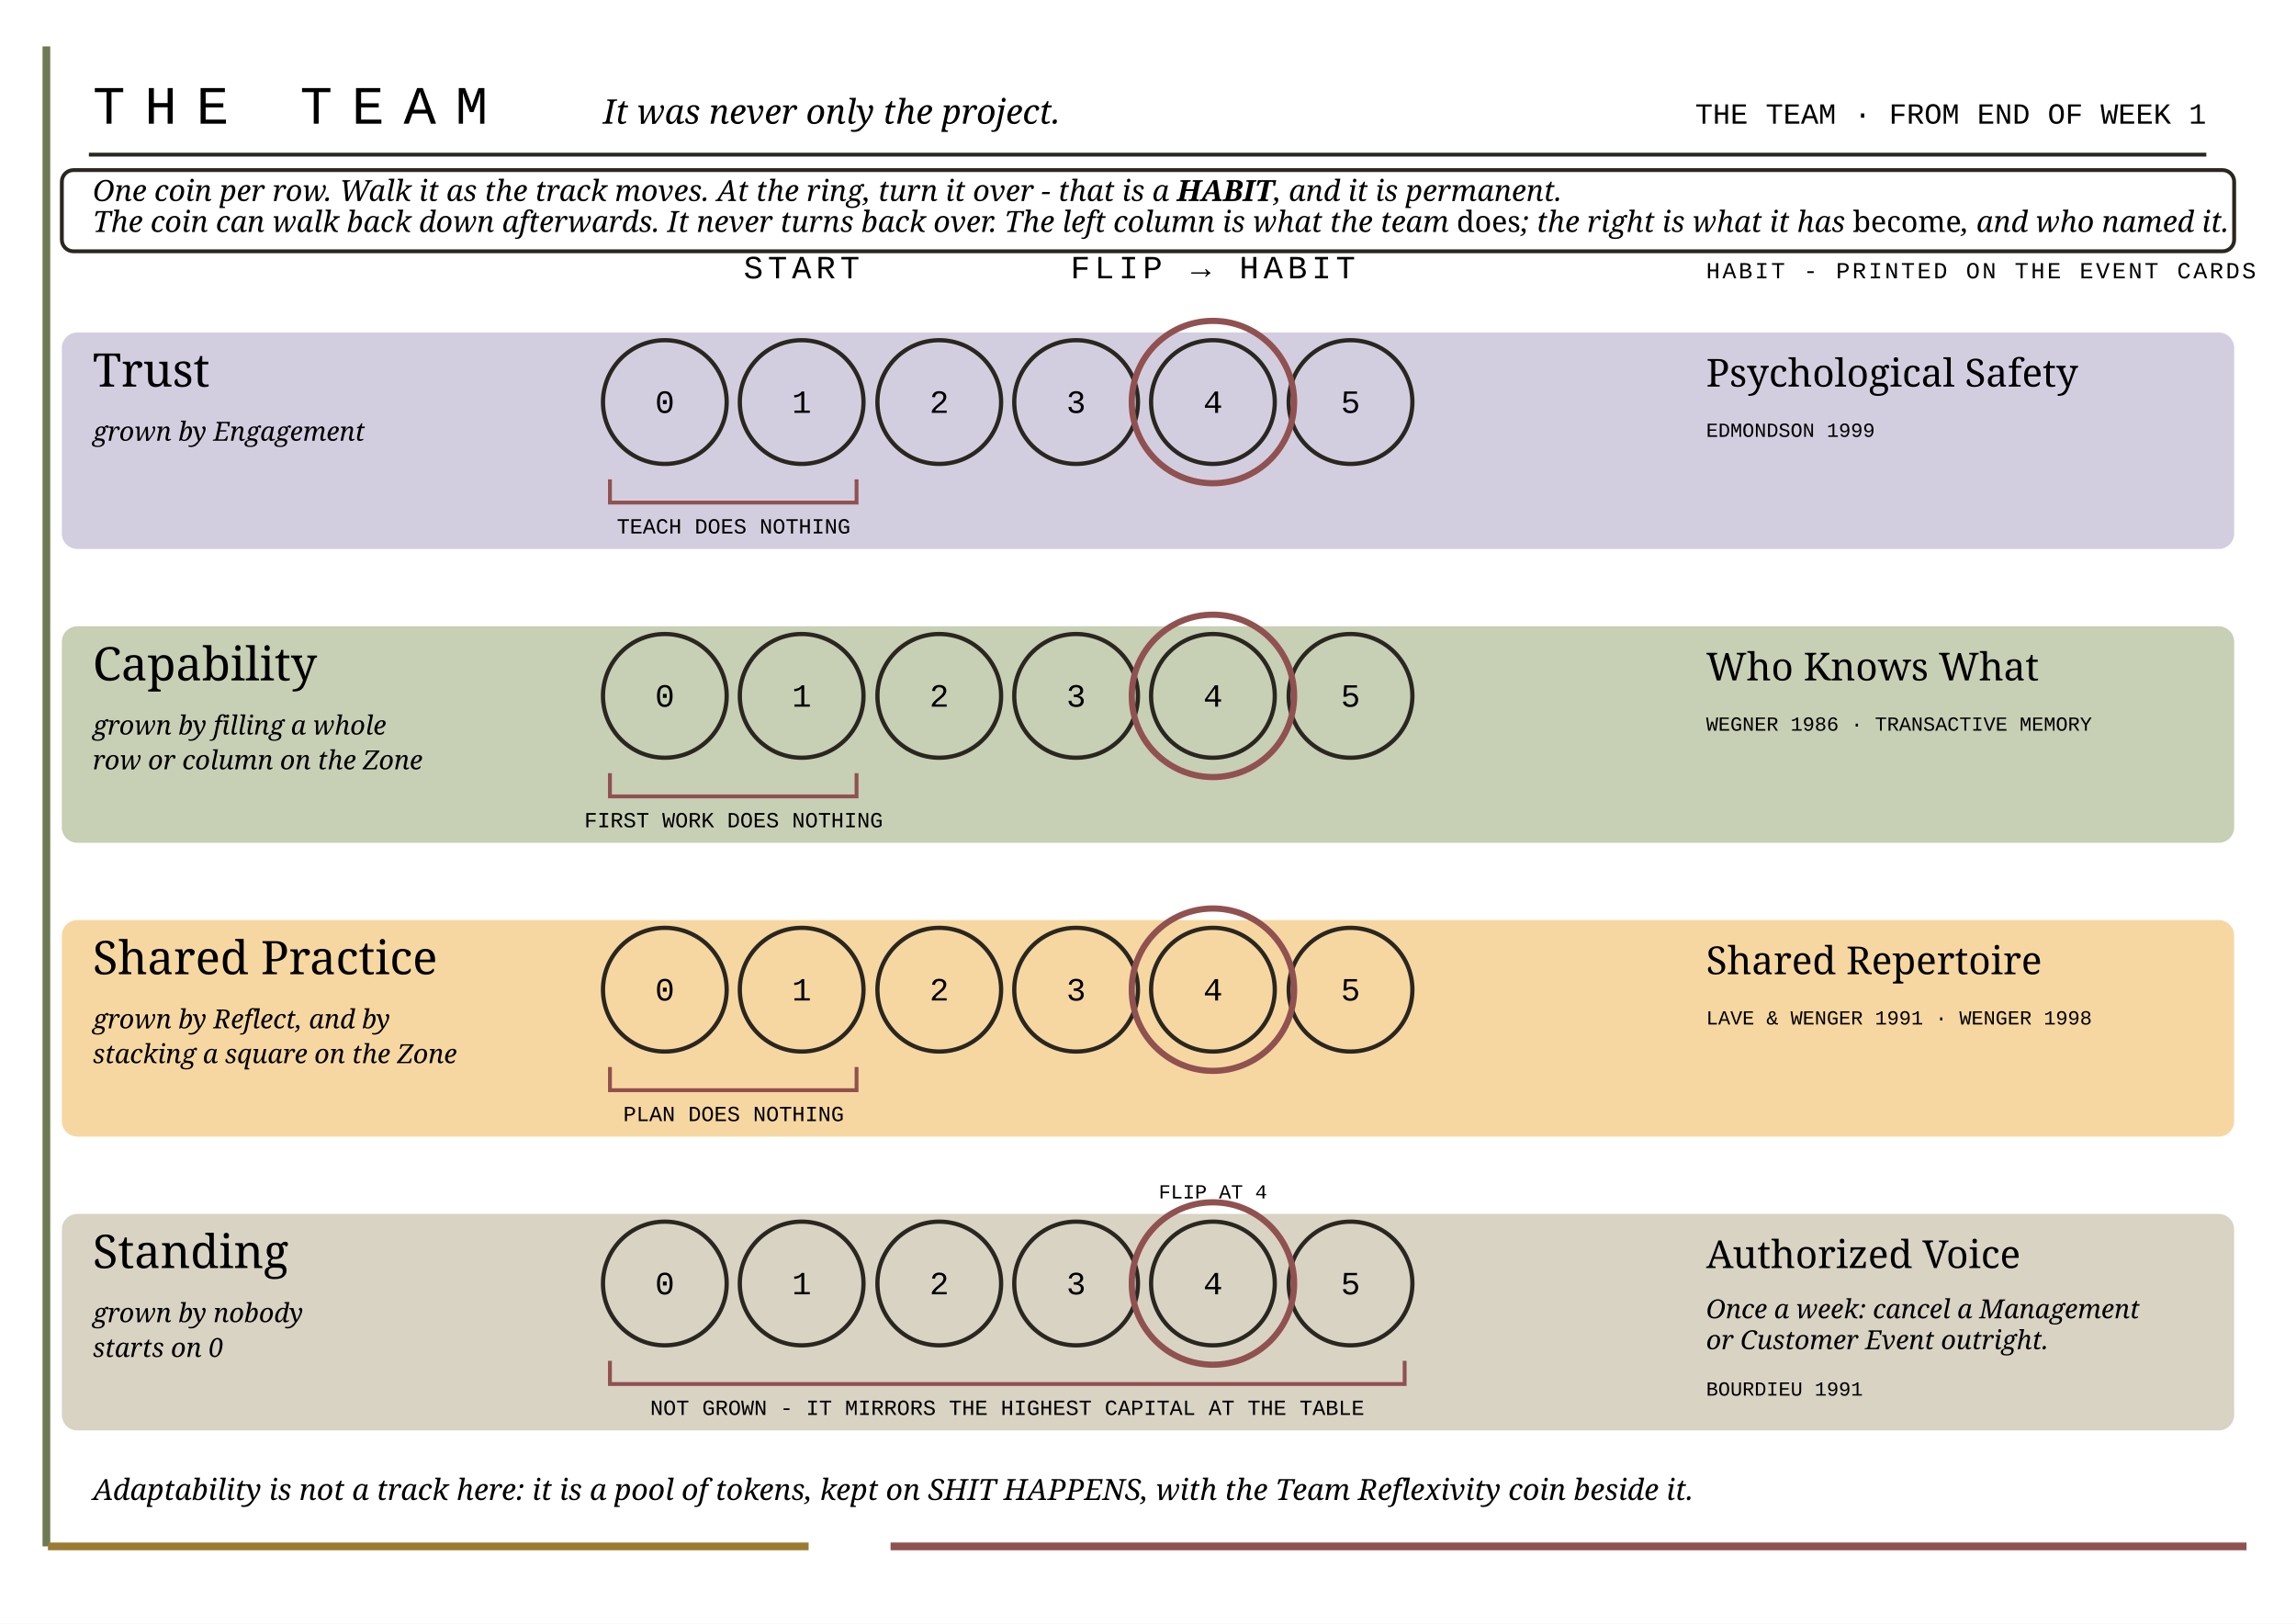
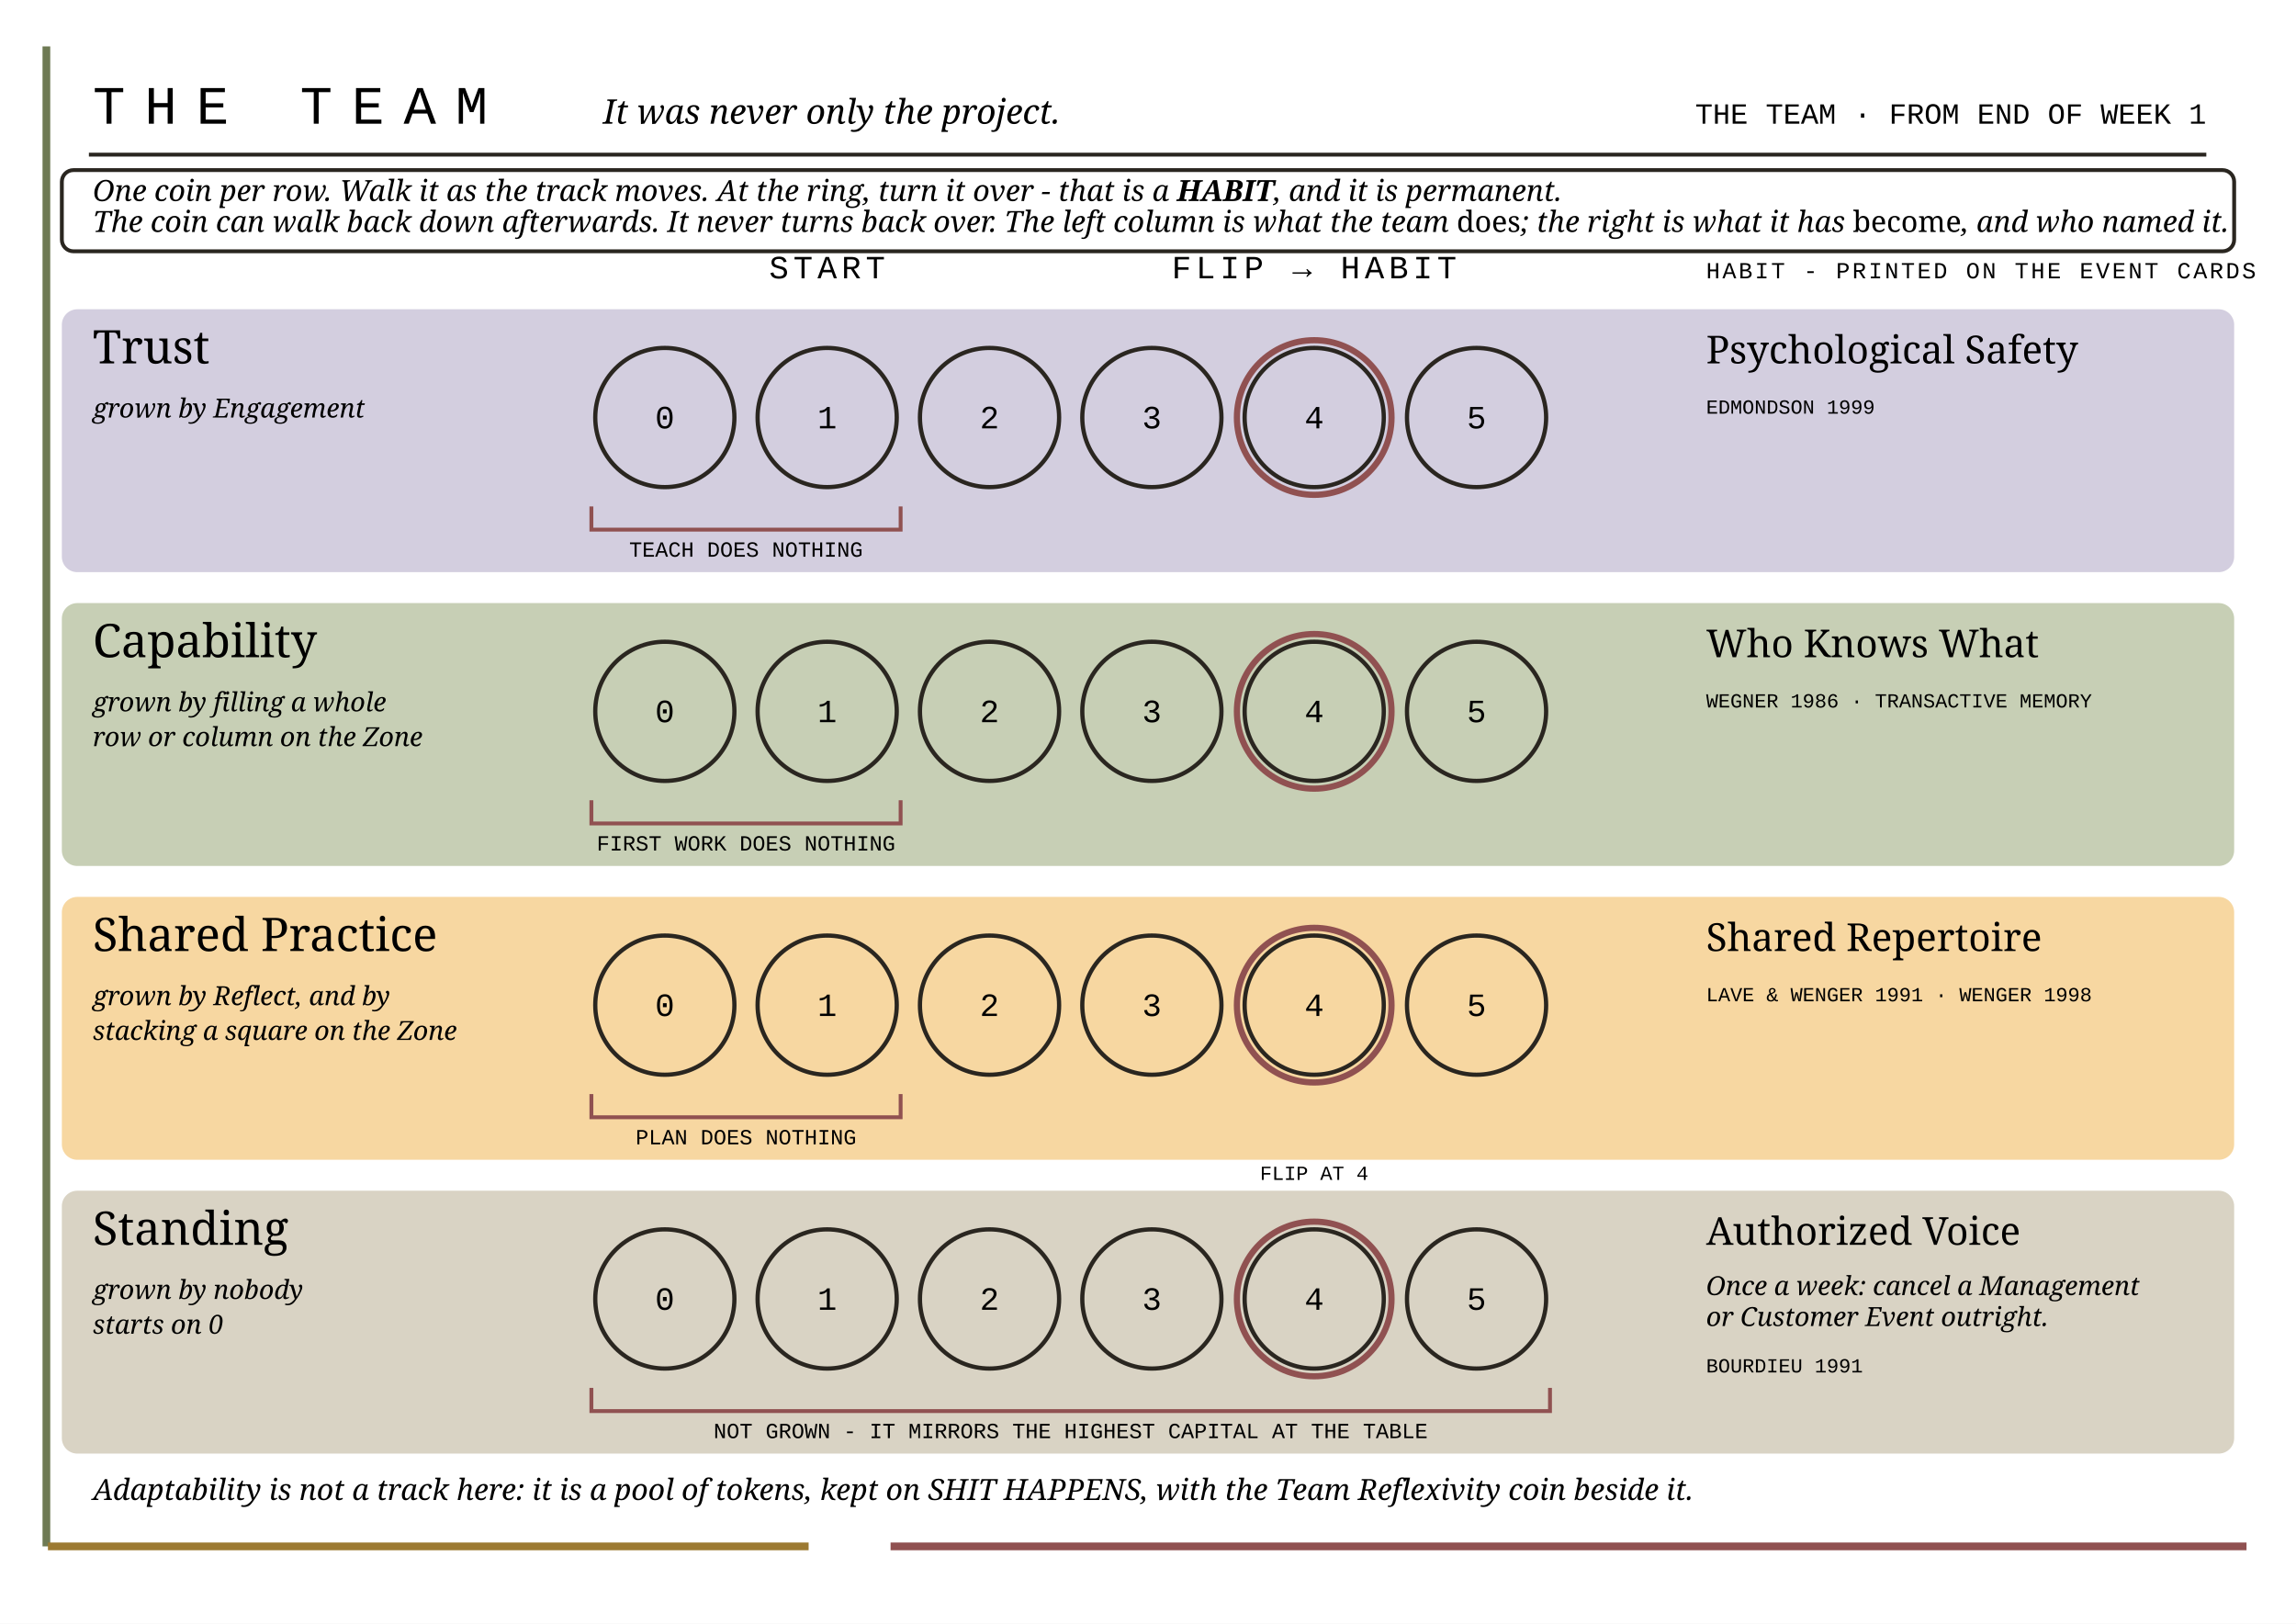
<svg xmlns="http://www.w3.org/2000/svg" width="297mm" height="210mm" viewBox="0 0 297 210">
  <style>
  .s { font-family:"EB Garamond",Garamond,Georgia,serif; fill:#000000; }
  .m { font-family:"IBM Plex Mono","Courier New",monospace; fill:#000000; }
  .r { stroke:#2A2620; stroke-width:.5; fill:none; }
  .w { fill:none; stroke:#2A2620; stroke-width:.55; }
  .q { fill:#000000; }
  .band { stroke:none; }
</style>
  <rect width="297" height="210" fill="#FFFFFF" />
  <text x="12" y="16" class="m" font-size="7" letter-spacing="2.5">THE TEAM</text>
  <text x="78" y="16" class="s" font-size="4.4" font-style="italic">It was never only the project.</text>
  <text x="285.4" y="16" class="m q" font-size="3.8" text-anchor="end">THE TEAM · FROM END OF WEEK 1</text>
  <line x1="11.5" y1="20" x2="285.4" y2="20" class="r" />
  <rect x="8" y="22" width="281" height="10.5" rx="1.5" class="r" />
  <text x="12" y="26" class="s" font-size="3.8" font-style="italic">One coin per row. Walk it as the track moves. At the ring, turn it over - that is a <tspan font-weight="bold">HABIT</tspan>, and it is permanent.</text>
  <text x="12" y="30" class="s" font-size="3.8" font-style="italic">The coin can walk back down afterwards. It never turns back over. The left column is what the team <tspan font-style="normal">does</tspan>; the right is what it has <tspan font-style="normal">become</tspan>, and who named it.</text>
-   <text x="103.7" y="36" class="m" font-size="4.2" text-anchor="middle" letter-spacing=".6">START</text>
-   <text x="156.9" y="36" class="m" font-size="4.2" text-anchor="middle" letter-spacing=".6">FLIP → HABIT</text>
+   <text x="107" y="36" class="m" font-size="4.2" text-anchor="middle" letter-spacing=".6">START</text>
+   <text x="170" y="36" class="m" font-size="4.2" text-anchor="middle" letter-spacing=".6">FLIP → HABIT</text>
  <text x="220.7" y="36" class="m" font-size="3" letter-spacing=".3">HABIT - PRINTED ON THE EVENT CARDS</text>
-   <g id="trust" transform="translate(0,-2)">
-     <rect x="8" y="45" width="281" height="28" rx="2" class="band" fill="#D3CEDF" />
-     <text x="12" y="52" class="s" font-size="6">Trust</text>
-     <text x="12" y="59" class="s" font-size="3.4" font-style="italic">grown by Engagement</text>
+   <g id="trust">
+     <rect x="8" y="40" width="281" height="34" rx="2" class="band" fill="#D3CEDF" />
+     <text x="12" y="47" class="s" font-size="6">Trust</text>
+     <text x="12" y="54" class="s" font-size="3.4" font-style="italic">grown by Engagement</text>
    <g class="w">
-       <circle cx="86" cy="54" r="8" />
-       <circle cx="103.7" cy="54" r="8" />
-       <circle cx="121.5" cy="54" r="8" />
-       <circle cx="139.2" cy="54" r="8" />
-       <circle cx="156.9" cy="54" r="8" />
-       <circle cx="174.7" cy="54" r="8" />
+       <circle cx="86" cy="54" r="9" />
+       <circle cx="107" cy="54" r="9" />
+       <circle cx="128" cy="54" r="9" />
+       <circle cx="149" cy="54" r="9" />
+       <circle cx="170" cy="54" r="9" />
+       <circle cx="191" cy="54" r="9" />
    </g>
    <g class="m q" font-size="4.2" text-anchor="middle">
      <text x="86" y="55.4">0</text>
-       <text x="103.7" y="55.4">1</text>
-       <text x="121.5" y="55.4">2</text>
-       <text x="139.2" y="55.4">3</text>
-       <text x="156.9" y="55.4">4</text>
-       <text x="174.7" y="55.4">5</text>
+       <text x="107" y="55.4">1</text>
+       <text x="128" y="55.4">2</text>
+       <text x="149" y="55.4">3</text>
+       <text x="170" y="55.4">4</text>
+       <text x="191" y="55.4">5</text>
    </g>
-     <circle cx="156.9" cy="54" r="10.5" class="w" style="stroke:#905151;stroke-width:.8" />
-     <path d="M78.9,64 L78.9,67 L110.8,67 L110.8,64" class="w" style="stroke:#905151;stroke-width:.5" />
-     <text x="94.9" y="71" class="m" font-size="2.8" text-anchor="middle">TEACH DOES NOTHING</text>
-     <text x="220.7" y="52" class="s" font-size="5">Psychological Safety</text>
-     <text x="220.7" y="58.5" class="m q" font-size="2.6">EDMONDSON 1999</text>
+     <circle cx="170" cy="54" r="10" class="w" style="stroke:#905151;stroke-width:.8" />
+     <path d="M76.5,65.5 L76.5,68.5 L116.5,68.5 L116.5,65.5" class="w" style="stroke:#905151;stroke-width:.5" />
+     <text x="96.5" y="72" class="m" font-size="2.8" text-anchor="middle">TEACH DOES NOTHING</text>
+     <text x="220.7" y="47" class="s" font-size="5">Psychological Safety</text>
+     <text x="220.7" y="53.5" class="m q" font-size="2.6">EDMONDSON 1999</text>
  </g>
-   <g id="capability" transform="translate(0,6)">
-     <rect x="8" y="75" width="281" height="28" rx="2" class="band" fill="#C7CFB5" />
-     <text x="12" y="82" class="s" font-size="6">Capability</text>
-     <text x="12" y="89" class="s" font-size="3.4" font-style="italic">grown by filling a whole</text>
-     <text x="12" y="93.5" class="s" font-size="3.4" font-style="italic">row or column on the Zone</text>
+   <g id="capability">
+     <rect x="8" y="78" width="281" height="34" rx="2" class="band" fill="#C7CFB5" />
+     <text x="12" y="85" class="s" font-size="6">Capability</text>
+     <text x="12" y="92" class="s" font-size="3.4" font-style="italic">grown by filling a whole</text>
+     <text x="12" y="96.5" class="s" font-size="3.4" font-style="italic">row or column on the Zone</text>
    <g class="w">
-       <circle cx="86" cy="84" r="8" />
-       <circle cx="103.7" cy="84" r="8" />
-       <circle cx="121.5" cy="84" r="8" />
-       <circle cx="139.2" cy="84" r="8" />
-       <circle cx="156.9" cy="84" r="8" />
-       <circle cx="174.7" cy="84" r="8" />
+       <circle cx="86" cy="92" r="9" />
+       <circle cx="107" cy="92" r="9" />
+       <circle cx="128" cy="92" r="9" />
+       <circle cx="149" cy="92" r="9" />
+       <circle cx="170" cy="92" r="9" />
+       <circle cx="191" cy="92" r="9" />
    </g>
    <g class="m q" font-size="4.2" text-anchor="middle">
-       <text x="86" y="85.4">0</text>
-       <text x="103.7" y="85.4">1</text>
-       <text x="121.5" y="85.4">2</text>
-       <text x="139.2" y="85.4">3</text>
-       <text x="156.9" y="85.4">4</text>
-       <text x="174.7" y="85.4">5</text>
+       <text x="86" y="93.4">0</text>
+       <text x="107" y="93.4">1</text>
+       <text x="128" y="93.4">2</text>
+       <text x="149" y="93.4">3</text>
+       <text x="170" y="93.4">4</text>
+       <text x="191" y="93.4">5</text>
    </g>
-     <circle cx="156.9" cy="84" r="10.5" class="w" style="stroke:#905151;stroke-width:.8" />
-     <path d="M78.9,94 L78.9,97 L110.8,97 L110.8,94" class="w" style="stroke:#905151;stroke-width:.5" />
-     <text x="94.9" y="101" class="m" font-size="2.8" text-anchor="middle">FIRST WORK DOES NOTHING</text>
-     <text x="220.7" y="82" class="s" font-size="5">Who Knows What</text>
-     <text x="220.7" y="88.5" class="m q" font-size="2.6">WEGNER 1986 · TRANSACTIVE MEMORY</text>
+     <circle cx="170" cy="92" r="10" class="w" style="stroke:#905151;stroke-width:.8" />
+     <path d="M76.5,103.5 L76.5,106.5 L116.5,106.5 L116.5,103.5" class="w" style="stroke:#905151;stroke-width:.5" />
+     <text x="96.5" y="110" class="m" font-size="2.8" text-anchor="middle">FIRST WORK DOES NOTHING</text>
+     <text x="220.7" y="85" class="s" font-size="5">Who Knows What</text>
+     <text x="220.7" y="91.5" class="m q" font-size="2.6">WEGNER 1986 · TRANSACTIVE MEMORY</text>
  </g>
-   <g id="shared-practice" transform="translate(0,14)">
-     <rect x="8" y="105" width="281" height="28" rx="2" class="band" fill="#F7D7A1" />
-     <text x="12" y="112" class="s" font-size="6">Shared Practice</text>
-     <text x="12" y="119" class="s" font-size="3.4" font-style="italic">grown by Reflect, and by</text>
-     <text x="12" y="123.5" class="s" font-size="3.4" font-style="italic">stacking a square on the Zone</text>
+   <g id="shared-practice">
+     <rect x="8" y="116" width="281" height="34" rx="2" class="band" fill="#F7D7A1" />
+     <text x="12" y="123" class="s" font-size="6">Shared Practice</text>
+     <text x="12" y="130" class="s" font-size="3.4" font-style="italic">grown by Reflect, and by</text>
+     <text x="12" y="134.5" class="s" font-size="3.4" font-style="italic">stacking a square on the Zone</text>
    <g class="w">
-       <circle cx="86" cy="114" r="8" />
-       <circle cx="103.7" cy="114" r="8" />
-       <circle cx="121.5" cy="114" r="8" />
-       <circle cx="139.2" cy="114" r="8" />
-       <circle cx="156.9" cy="114" r="8" />
-       <circle cx="174.7" cy="114" r="8" />
+       <circle cx="86" cy="130" r="9" />
+       <circle cx="107" cy="130" r="9" />
+       <circle cx="128" cy="130" r="9" />
+       <circle cx="149" cy="130" r="9" />
+       <circle cx="170" cy="130" r="9" />
+       <circle cx="191" cy="130" r="9" />
    </g>
    <g class="m q" font-size="4.2" text-anchor="middle">
-       <text x="86" y="115.4">0</text>
-       <text x="103.7" y="115.4">1</text>
-       <text x="121.5" y="115.4">2</text>
-       <text x="139.2" y="115.4">3</text>
-       <text x="156.9" y="115.4">4</text>
-       <text x="174.7" y="115.4">5</text>
+       <text x="86" y="131.4">0</text>
+       <text x="107" y="131.4">1</text>
+       <text x="128" y="131.4">2</text>
+       <text x="149" y="131.4">3</text>
+       <text x="170" y="131.4">4</text>
+       <text x="191" y="131.4">5</text>
    </g>
-     <circle cx="156.9" cy="114" r="10.5" class="w" style="stroke:#905151;stroke-width:.8" />
-     <path d="M78.9,124 L78.9,127 L110.8,127 L110.8,124" class="w" style="stroke:#905151;stroke-width:.5" />
-     <text x="94.9" y="131" class="m" font-size="2.8" text-anchor="middle">PLAN DOES NOTHING</text>
-     <text x="220.7" y="112" class="s" font-size="5">Shared Repertoire</text>
-     <text x="220.7" y="118.5" class="m q" font-size="2.6">LAVE &amp; WENGER 1991 · WENGER 1998</text>
+     <circle cx="170" cy="130" r="10" class="w" style="stroke:#905151;stroke-width:.8" />
+     <path d="M76.5,141.5 L76.5,144.5 L116.5,144.5 L116.5,141.5" class="w" style="stroke:#905151;stroke-width:.5" />
+     <text x="96.5" y="148" class="m" font-size="2.8" text-anchor="middle">PLAN DOES NOTHING</text>
+     <text x="220.7" y="123" class="s" font-size="5">Shared Repertoire</text>
+     <text x="220.7" y="129.5" class="m q" font-size="2.6">LAVE &amp; WENGER 1991 · WENGER 1998</text>
  </g>
  <g id="standing">
-     <rect x="8" y="157" width="281" height="28" rx="2" class="band" fill="#D9D3C4" />
-     <text x="12" y="164" class="s" font-size="6">Standing</text>
-     <text x="12" y="171" class="s" font-size="3.4" font-style="italic">grown by nobody</text>
-     <text x="12" y="175.5" class="s" font-size="3.4" font-style="italic">starts on 0</text>
+     <rect x="8" y="154" width="281" height="34" rx="2" class="band" fill="#D9D3C4" />
+     <text x="12" y="161" class="s" font-size="6">Standing</text>
+     <text x="12" y="168" class="s" font-size="3.4" font-style="italic">grown by nobody</text>
+     <text x="12" y="172.5" class="s" font-size="3.4" font-style="italic">starts on 0</text>
    <g class="w">
-       <circle cx="86" cy="166" r="8" />
-       <circle cx="103.7" cy="166" r="8" />
-       <circle cx="121.5" cy="166" r="8" />
-       <circle cx="139.2" cy="166" r="8" />
-       <circle cx="156.9" cy="166" r="8" />
-       <circle cx="174.7" cy="166" r="8" />
+       <circle cx="86" cy="168" r="9" />
+       <circle cx="107" cy="168" r="9" />
+       <circle cx="128" cy="168" r="9" />
+       <circle cx="149" cy="168" r="9" />
+       <circle cx="170" cy="168" r="9" />
+       <circle cx="191" cy="168" r="9" />
    </g>
    <g class="m q" font-size="4.2" text-anchor="middle">
-       <text x="86" y="167.4">0</text>
-       <text x="103.7" y="167.4">1</text>
-       <text x="121.5" y="167.4">2</text>
-       <text x="139.2" y="167.4">3</text>
-       <text x="156.9" y="167.4">4</text>
-       <text x="174.7" y="167.4">5</text>
+       <text x="86" y="169.4">0</text>
+       <text x="107" y="169.4">1</text>
+       <text x="128" y="169.4">2</text>
+       <text x="149" y="169.4">3</text>
+       <text x="170" y="169.4">4</text>
+       <text x="191" y="169.4">5</text>
    </g>
-     <circle cx="156.9" cy="166" r="10.5" class="w" style="stroke:#905151;stroke-width:.8" />
-     <path d="M78.9,176 L78.9,179 L181.7,179 L181.7,176" class="w" style="stroke:#905151;stroke-width:.5" />
-     <text x="130.3" y="183" class="m" font-size="2.8" text-anchor="middle">NOT GROWN - IT MIRRORS THE HIGHEST CAPITAL AT THE TABLE</text>
-     <text x="220.7" y="164" class="s" font-size="5">Authorized Voice</text>
-     <text x="220.7" y="170.5" class="s" font-size="3.4" font-style="italic">Once a week: cancel a Management</text>
-     <text x="220.7" y="174.5" class="s" font-size="3.4" font-style="italic">or Customer Event outright.</text>
-     <text x="220.7" y="180.5" class="m q" font-size="2.6">BOURDIEU 1991</text>
+     <circle cx="170" cy="168" r="10" class="w" style="stroke:#905151;stroke-width:.8" />
+     <path d="M76.5,179.5 L76.5,182.5 L200.5,182.5 L200.5,179.5" class="w" style="stroke:#905151;stroke-width:.5" />
+     <text x="138.5" y="186" class="m" font-size="2.8" text-anchor="middle">NOT GROWN - IT MIRRORS THE HIGHEST CAPITAL AT THE TABLE</text>
+     <text x="220.7" y="161" class="s" font-size="5">Authorized Voice</text>
+     <text x="220.7" y="167.5" class="s" font-size="3.4" font-style="italic">Once a week: cancel a Management</text>
+     <text x="220.7" y="171.5" class="s" font-size="3.4" font-style="italic">or Customer Event outright.</text>
+     <text x="220.7" y="177.5" class="m q" font-size="2.6">BOURDIEU 1991</text>
  </g>
-   <text x="156.9" y="155" class="m" font-size="2.6" text-anchor="middle">FLIP AT 4</text>
+   <text x="170" y="152.6" class="m" font-size="2.6" text-anchor="middle">FLIP AT 4</text>
  <text x="12" y="194" class="s" font-size="3.8" font-style="italic">Adaptability is not a track here: it is a pool of tokens, kept on SHIT HAPPENS, with the Team Reflexivity coin beside it.</text>
  <line x1="6" y1="6" x2="6" y2="200" stroke="#6E7A54" stroke-width="1" />
  <line x1="6.2" y1="200" x2="104.6" y2="200" stroke="#9C7A32" stroke-width="1" />
  <line x1="115.2" y1="200" x2="290.6" y2="200" stroke="#905151" stroke-width="1" />
</svg>
